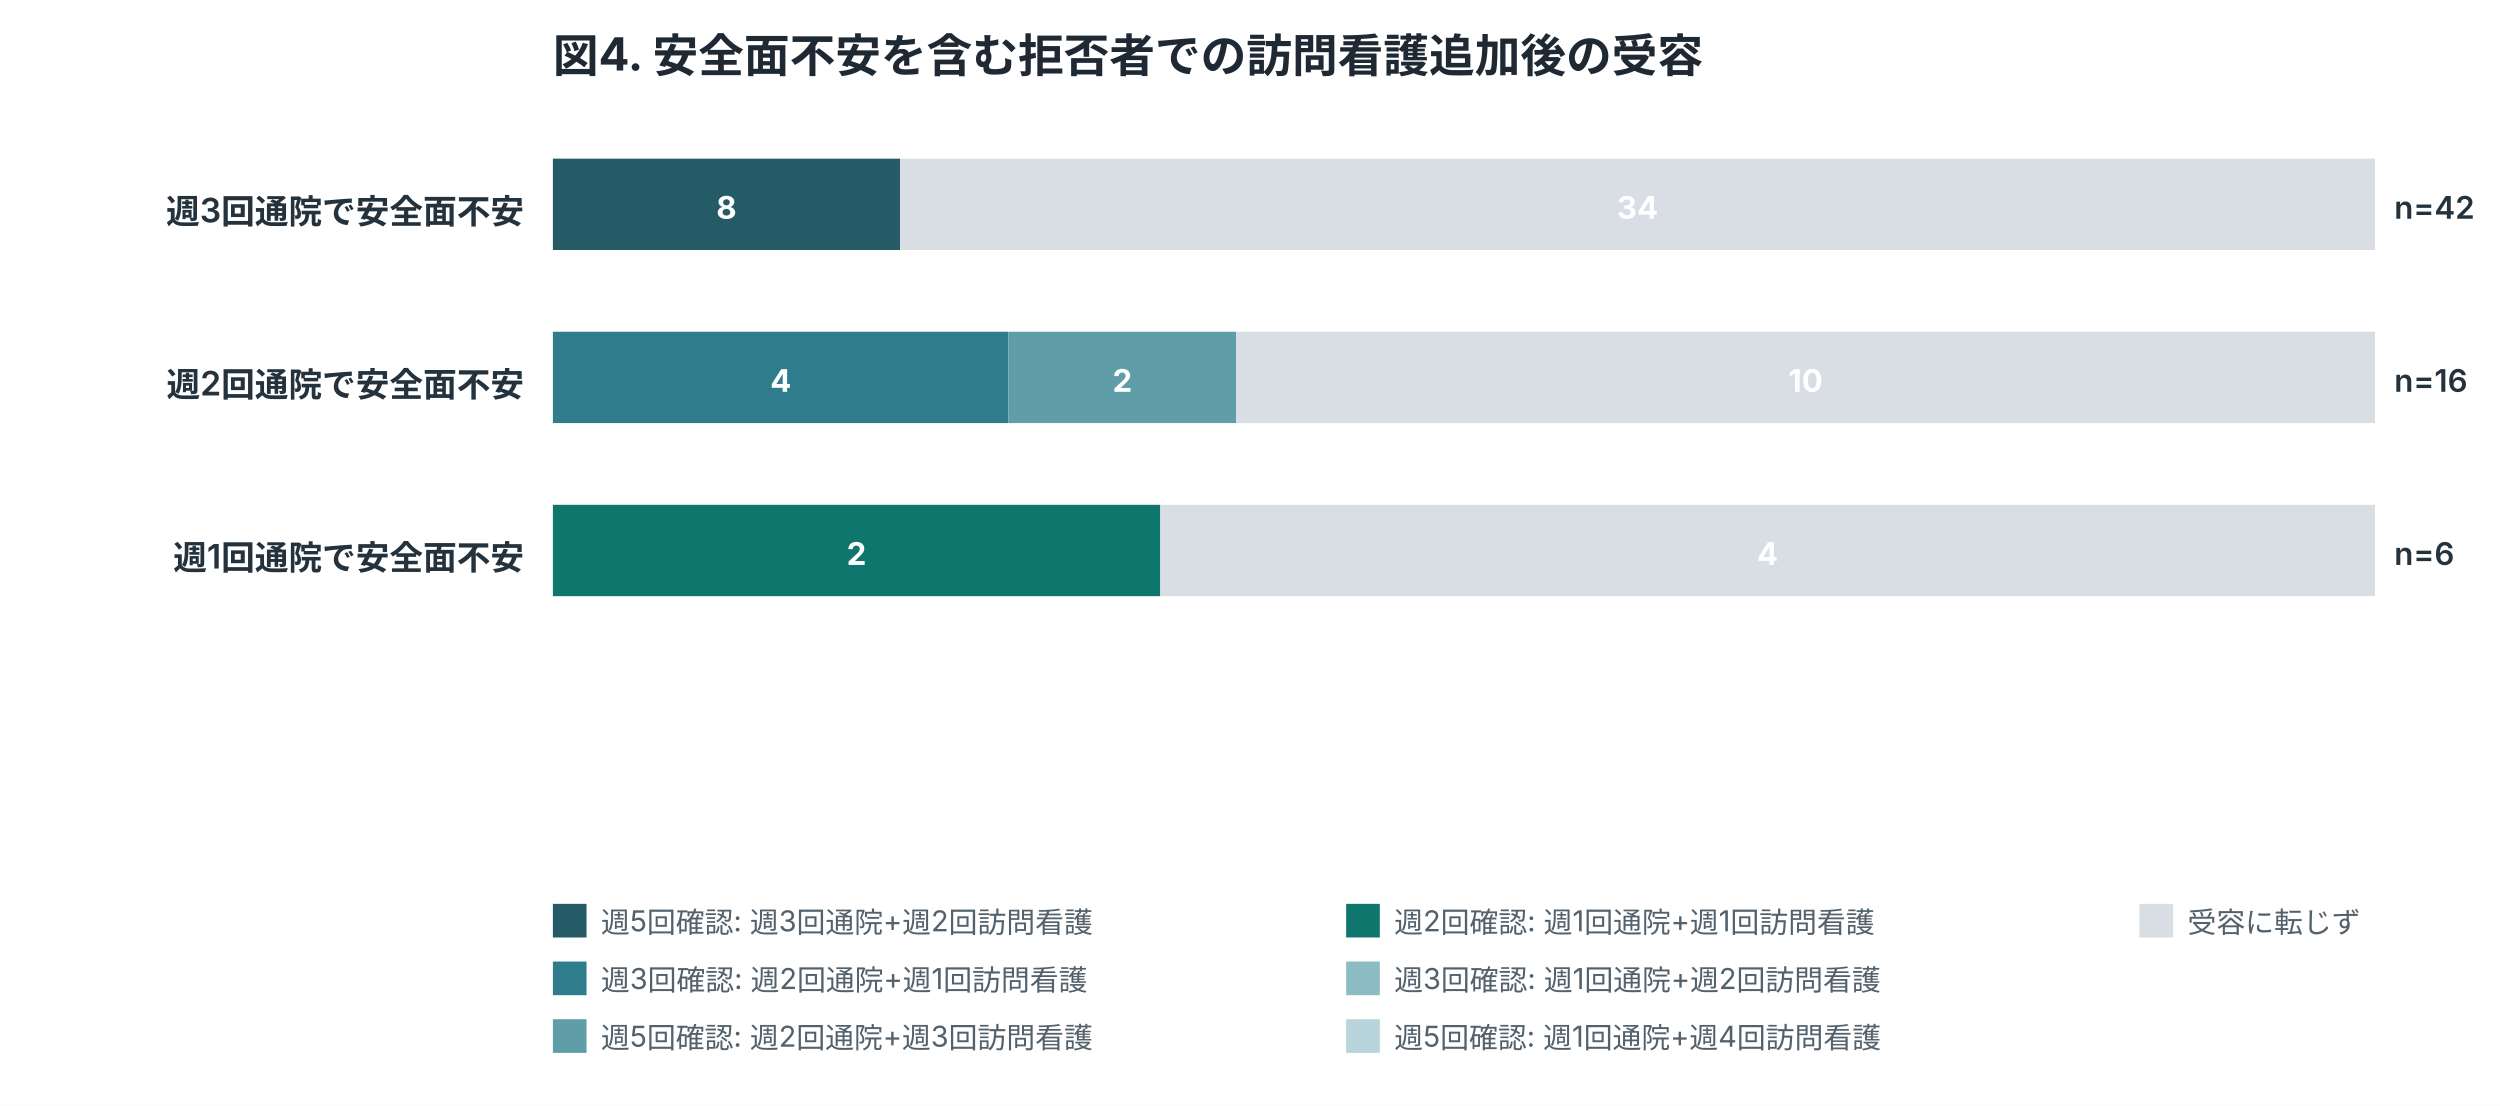
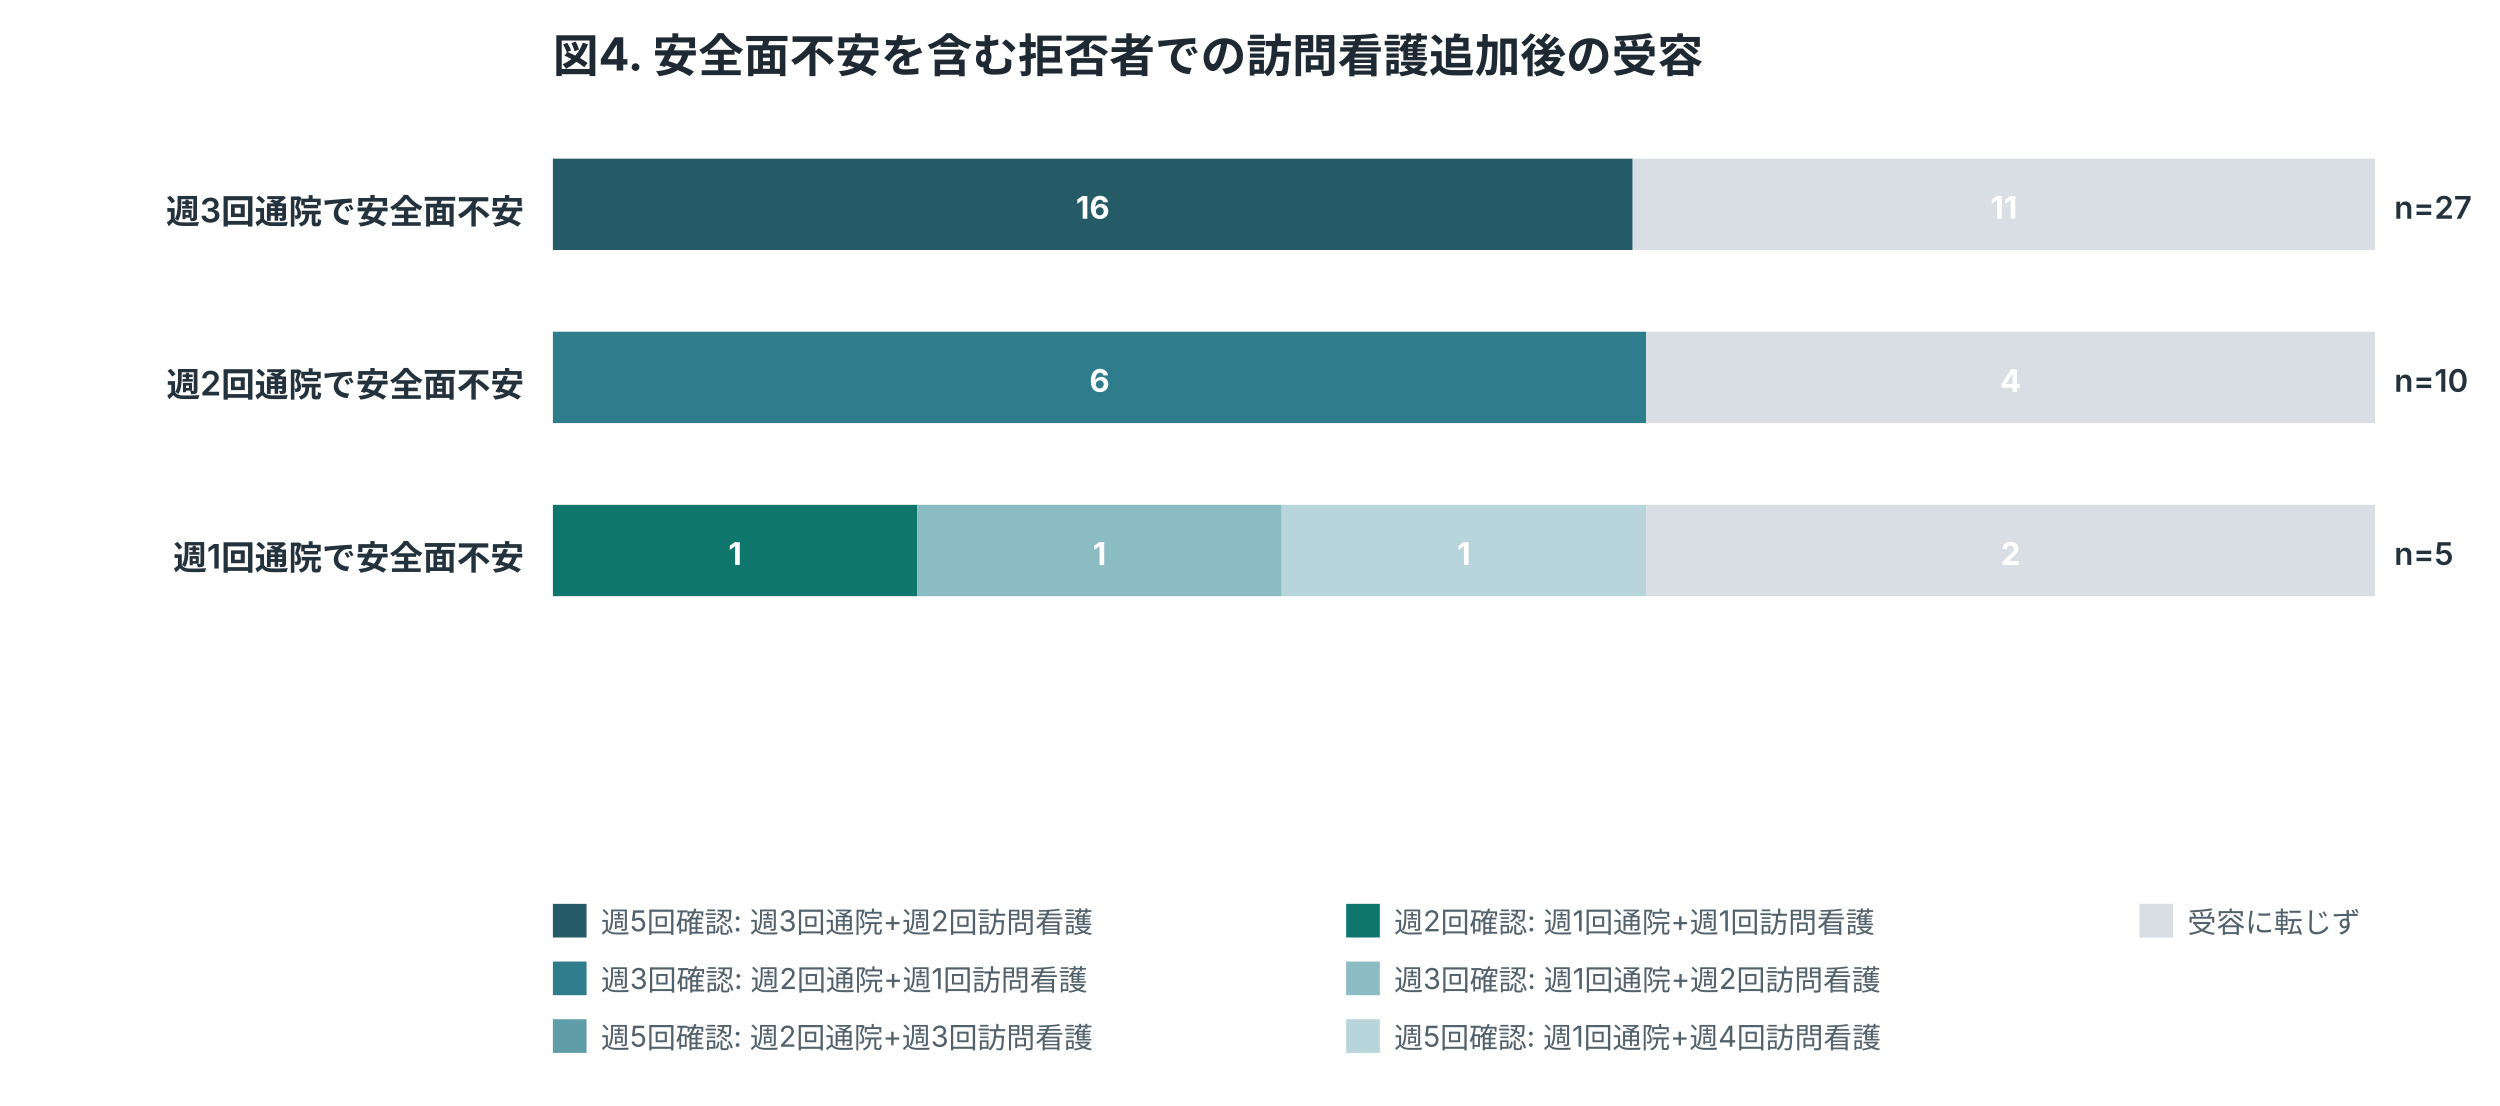
<svg xmlns="http://www.w3.org/2000/svg" width="1040" height="460" viewBox="0 0 1040 460" role="img">
  <style>
.title{font:700 19px -apple-system,BlinkMacSystemFont,"Segoe UI",sans-serif;fill:#1f2933}
.label{font:600 14px -apple-system,BlinkMacSystemFont,"Segoe UI",sans-serif;fill:#24323d}
.num{font:600 13px -apple-system,BlinkMacSystemFont,"Segoe UI",sans-serif;fill:#24323d}
.axis,.legend,.note{font:12px -apple-system,BlinkMacSystemFont,"Segoe UI",sans-serif;fill:#52616b}
.inside{font:700 13px -apple-system,BlinkMacSystemFont,"Segoe UI",sans-serif;fill:white}
.big{font:700 34px -apple-system,BlinkMacSystemFont,"Segoe UI",sans-serif;fill:#1f2933}
</style>
  <rect width="100%" height="100%" fill="white" />
  <text x="230" y="30" class="title">図4. 安全面不安を含む拒否者での訪問看護追加後の受容</text>
  <text x="218" y="93" text-anchor="end" class="label">週3回通院で安全面不安</text>
-   <rect x="230.0" y="66" width="144.4" height="38" fill="#245b67" />
-   <text x="302.2" y="91" text-anchor="middle" class="inside">8</text>
-   <rect x="374.4" y="66" width="613.6" height="38" fill="#d8dee4" />
-   <text x="681.2" y="91" text-anchor="middle" class="inside">34</text>
-   <text x="996" y="91" class="num">n=42</text>
+   <rect x="230.0" y="66" width="449.2" height="38" fill="#245b67" />
+   <text x="454.6" y="91" text-anchor="middle" class="inside">16</text>
+   <rect x="679.2" y="66" width="308.8" height="38" fill="#d8dee4" />
+   <text x="833.6" y="91" text-anchor="middle" class="inside">11</text>
+   <text x="996" y="91" class="num">n=27</text>
  <text x="218" y="165" text-anchor="end" class="label">週2回通院で安全面不安</text>
-   <rect x="230.0" y="138" width="189.5" height="38" fill="#2f7d8c" />
-   <text x="324.8" y="163" text-anchor="middle" class="inside">4</text>
-   <rect x="419.5" y="138" width="94.8" height="38" fill="#5f9ea8" />
-   <text x="466.9" y="163" text-anchor="middle" class="inside">2</text>
-   <rect x="514.2" y="138" width="473.8" height="38" fill="#d8dee4" />
-   <text x="751.1" y="163" text-anchor="middle" class="inside">10</text>
-   <text x="996" y="163" class="num">n=16</text>
+   <rect x="230.0" y="138" width="454.8" height="38" fill="#2f7d8c" />
+   <text x="457.4" y="163" text-anchor="middle" class="inside">6</text>
+   <rect x="684.8" y="138" width="303.2" height="38" fill="#d8dee4" />
+   <text x="836.4" y="163" text-anchor="middle" class="inside">4</text>
+   <text x="996" y="163" class="num">n=10</text>
  <text x="218" y="237" text-anchor="end" class="label">週1回通院で安全面不安</text>
-   <rect x="230.0" y="210" width="252.7" height="38" fill="#0f766e" />
-   <text x="356.3" y="235" text-anchor="middle" class="inside">2</text>
-   <rect x="482.7" y="210" width="505.3" height="38" fill="#d8dee4" />
-   <text x="735.3" y="235" text-anchor="middle" class="inside">4</text>
-   <text x="996" y="235" class="num">n=6</text>
+   <rect x="230.0" y="210" width="151.6" height="38" fill="#0f766e" />
+   <text x="305.8" y="235" text-anchor="middle" class="inside">1</text>
+   <rect x="381.6" y="210" width="151.6" height="38" fill="#8bbbc3" />
+   <text x="457.4" y="235" text-anchor="middle" class="inside">1</text>
+   <rect x="533.2" y="210" width="151.6" height="38" fill="#b7d5da" />
+   <text x="609.0" y="235" text-anchor="middle" class="inside">1</text>
+   <rect x="684.8" y="210" width="303.2" height="38" fill="#d8dee4" />
+   <text x="836.4" y="235" text-anchor="middle" class="inside">2</text>
+   <text x="996" y="235" class="num">n=5</text>
  <rect x="230" y="376" width="14" height="14" fill="#245b67" />
  <text x="250" y="388" class="legend">週5回確認: 週3回通院+週2回訪問看護</text>
  <rect x="230" y="400" width="14" height="14" fill="#2f7d8c" />
  <text x="250" y="412" class="legend">週3回確認: 週2回通院+週1回訪問看護</text>
  <rect x="230" y="424" width="14" height="14" fill="#5f9ea8" />
  <text x="250" y="436" class="legend">週5回確認: 週2回通院+週3回訪問看護</text>
  <rect x="560" y="376" width="14" height="14" fill="#0f766e" />
  <text x="580" y="388" class="legend">週2回確認: 週1回通院+週1回訪問看護</text>
  <rect x="560" y="400" width="14" height="14" fill="#8bbbc3" />
  <text x="580" y="412" class="legend">週3回確認: 週1回通院+週2回訪問看護</text>
  <rect x="560" y="424" width="14" height="14" fill="#b7d5da" />
  <text x="580" y="436" class="legend">週5回確認: 週1回通院+週4回訪問看護</text>
  <rect x="890" y="376" width="14" height="14" fill="#d8dee4" />
  <text x="910" y="388" class="legend">受容に転じず</text>
</svg>
